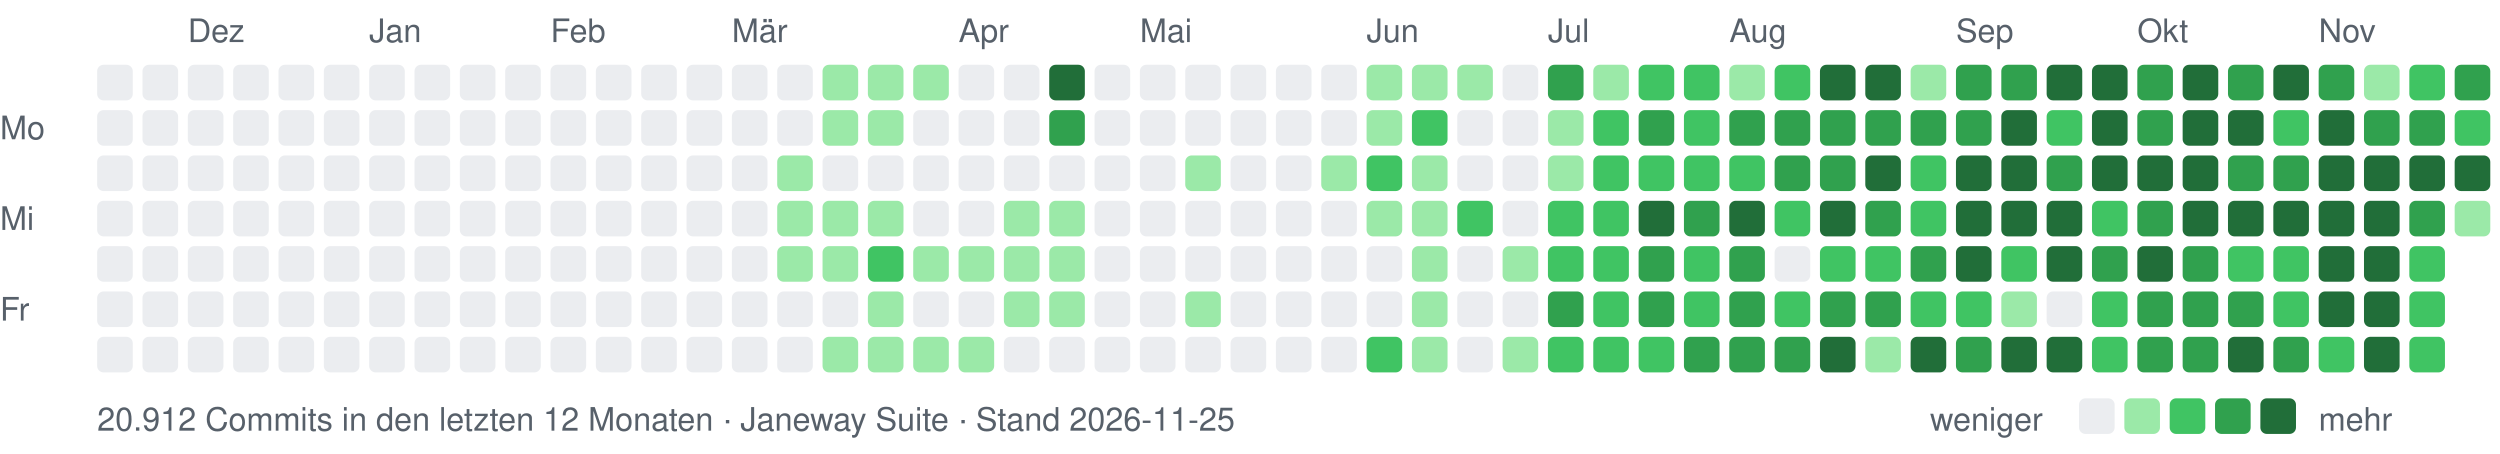
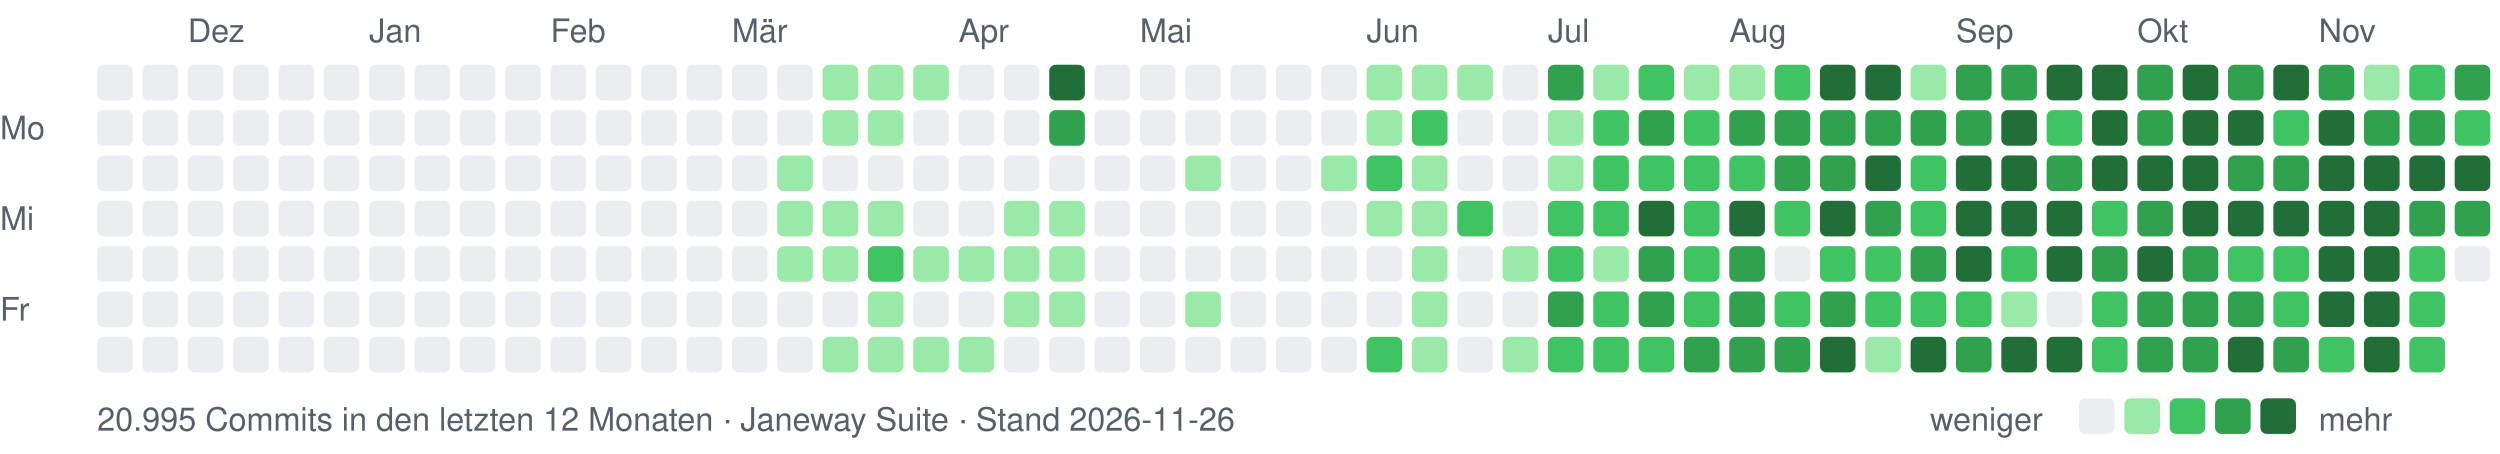
<svg xmlns="http://www.w3.org/2000/svg" viewBox="0 0 772 140" width="772" height="140">
  <g font-family="-apple-system,BlinkMacSystemFont,Segoe UI,Helvetica,Arial,sans-serif" font-size="10" fill="#57606a">
    <text x="58" y="13">Dez</text>
    <text x="114" y="13">Jan</text>
    <text x="170" y="13">Feb</text>
    <text x="226" y="13">Mär</text>
    <text x="296" y="13">Apr</text>
    <text x="352" y="13">Mai</text>
    <text x="422" y="13">Jun</text>
    <text x="478" y="13">Jul</text>
    <text x="534" y="13">Aug</text>
    <text x="604" y="13">Sep</text>
    <text x="660" y="13">Okt</text>
    <text x="716" y="13">Nov</text>
    <text x="0" y="43">Mo</text>
    <text x="0" y="71">Mi</text>
    <text x="0" y="99">Fr</text>
    <rect x="30" y="20" width="11" height="11" rx="2" fill="#ebedf0" />
    <rect x="30" y="34" width="11" height="11" rx="2" fill="#ebedf0" />
    <rect x="30" y="48" width="11" height="11" rx="2" fill="#ebedf0" />
    <rect x="30" y="62" width="11" height="11" rx="2" fill="#ebedf0" />
    <rect x="30" y="76" width="11" height="11" rx="2" fill="#ebedf0" />
    <rect x="30" y="90" width="11" height="11" rx="2" fill="#ebedf0" />
    <rect x="30" y="104" width="11" height="11" rx="2" fill="#ebedf0" />
    <rect x="44" y="20" width="11" height="11" rx="2" fill="#ebedf0" />
    <rect x="44" y="34" width="11" height="11" rx="2" fill="#ebedf0" />
    <rect x="44" y="48" width="11" height="11" rx="2" fill="#ebedf0" />
    <rect x="44" y="62" width="11" height="11" rx="2" fill="#ebedf0" />
    <rect x="44" y="76" width="11" height="11" rx="2" fill="#ebedf0" />
    <rect x="44" y="90" width="11" height="11" rx="2" fill="#ebedf0" />
    <rect x="44" y="104" width="11" height="11" rx="2" fill="#ebedf0" />
    <rect x="58" y="20" width="11" height="11" rx="2" fill="#ebedf0" />
    <rect x="58" y="34" width="11" height="11" rx="2" fill="#ebedf0" />
    <rect x="58" y="48" width="11" height="11" rx="2" fill="#ebedf0" />
    <rect x="58" y="62" width="11" height="11" rx="2" fill="#ebedf0" />
    <rect x="58" y="76" width="11" height="11" rx="2" fill="#ebedf0" />
    <rect x="58" y="90" width="11" height="11" rx="2" fill="#ebedf0" />
    <rect x="58" y="104" width="11" height="11" rx="2" fill="#ebedf0" />
    <rect x="72" y="20" width="11" height="11" rx="2" fill="#ebedf0" />
    <rect x="72" y="34" width="11" height="11" rx="2" fill="#ebedf0" />
    <rect x="72" y="48" width="11" height="11" rx="2" fill="#ebedf0" />
    <rect x="72" y="62" width="11" height="11" rx="2" fill="#ebedf0" />
    <rect x="72" y="76" width="11" height="11" rx="2" fill="#ebedf0" />
    <rect x="72" y="90" width="11" height="11" rx="2" fill="#ebedf0" />
    <rect x="72" y="104" width="11" height="11" rx="2" fill="#ebedf0" />
    <rect x="86" y="20" width="11" height="11" rx="2" fill="#ebedf0" />
    <rect x="86" y="34" width="11" height="11" rx="2" fill="#ebedf0" />
    <rect x="86" y="48" width="11" height="11" rx="2" fill="#ebedf0" />
    <rect x="86" y="62" width="11" height="11" rx="2" fill="#ebedf0" />
    <rect x="86" y="76" width="11" height="11" rx="2" fill="#ebedf0" />
    <rect x="86" y="90" width="11" height="11" rx="2" fill="#ebedf0" />
    <rect x="86" y="104" width="11" height="11" rx="2" fill="#ebedf0" />
    <rect x="100" y="20" width="11" height="11" rx="2" fill="#ebedf0" />
    <rect x="100" y="34" width="11" height="11" rx="2" fill="#ebedf0" />
    <rect x="100" y="48" width="11" height="11" rx="2" fill="#ebedf0" />
    <rect x="100" y="62" width="11" height="11" rx="2" fill="#ebedf0" />
    <rect x="100" y="76" width="11" height="11" rx="2" fill="#ebedf0" />
    <rect x="100" y="90" width="11" height="11" rx="2" fill="#ebedf0" />
    <rect x="100" y="104" width="11" height="11" rx="2" fill="#ebedf0" />
    <rect x="114" y="20" width="11" height="11" rx="2" fill="#ebedf0" />
    <rect x="114" y="34" width="11" height="11" rx="2" fill="#ebedf0" />
    <rect x="114" y="48" width="11" height="11" rx="2" fill="#ebedf0" />
    <rect x="114" y="62" width="11" height="11" rx="2" fill="#ebedf0" />
    <rect x="114" y="76" width="11" height="11" rx="2" fill="#ebedf0" />
    <rect x="114" y="90" width="11" height="11" rx="2" fill="#ebedf0" />
    <rect x="114" y="104" width="11" height="11" rx="2" fill="#ebedf0" />
    <rect x="128" y="20" width="11" height="11" rx="2" fill="#ebedf0" />
    <rect x="128" y="34" width="11" height="11" rx="2" fill="#ebedf0" />
    <rect x="128" y="48" width="11" height="11" rx="2" fill="#ebedf0" />
    <rect x="128" y="62" width="11" height="11" rx="2" fill="#ebedf0" />
    <rect x="128" y="76" width="11" height="11" rx="2" fill="#ebedf0" />
    <rect x="128" y="90" width="11" height="11" rx="2" fill="#ebedf0" />
    <rect x="128" y="104" width="11" height="11" rx="2" fill="#ebedf0" />
    <rect x="142" y="20" width="11" height="11" rx="2" fill="#ebedf0" />
    <rect x="142" y="34" width="11" height="11" rx="2" fill="#ebedf0" />
    <rect x="142" y="48" width="11" height="11" rx="2" fill="#ebedf0" />
    <rect x="142" y="62" width="11" height="11" rx="2" fill="#ebedf0" />
    <rect x="142" y="76" width="11" height="11" rx="2" fill="#ebedf0" />
    <rect x="142" y="90" width="11" height="11" rx="2" fill="#ebedf0" />
    <rect x="142" y="104" width="11" height="11" rx="2" fill="#ebedf0" />
    <rect x="156" y="20" width="11" height="11" rx="2" fill="#ebedf0" />
    <rect x="156" y="34" width="11" height="11" rx="2" fill="#ebedf0" />
    <rect x="156" y="48" width="11" height="11" rx="2" fill="#ebedf0" />
    <rect x="156" y="62" width="11" height="11" rx="2" fill="#ebedf0" />
    <rect x="156" y="76" width="11" height="11" rx="2" fill="#ebedf0" />
    <rect x="156" y="90" width="11" height="11" rx="2" fill="#ebedf0" />
    <rect x="156" y="104" width="11" height="11" rx="2" fill="#ebedf0" />
    <rect x="170" y="20" width="11" height="11" rx="2" fill="#ebedf0" />
    <rect x="170" y="34" width="11" height="11" rx="2" fill="#ebedf0" />
    <rect x="170" y="48" width="11" height="11" rx="2" fill="#ebedf0" />
    <rect x="170" y="62" width="11" height="11" rx="2" fill="#ebedf0" />
    <rect x="170" y="76" width="11" height="11" rx="2" fill="#ebedf0" />
    <rect x="170" y="90" width="11" height="11" rx="2" fill="#ebedf0" />
    <rect x="170" y="104" width="11" height="11" rx="2" fill="#ebedf0" />
    <rect x="184" y="20" width="11" height="11" rx="2" fill="#ebedf0" />
    <rect x="184" y="34" width="11" height="11" rx="2" fill="#ebedf0" />
    <rect x="184" y="48" width="11" height="11" rx="2" fill="#ebedf0" />
    <rect x="184" y="62" width="11" height="11" rx="2" fill="#ebedf0" />
    <rect x="184" y="76" width="11" height="11" rx="2" fill="#ebedf0" />
    <rect x="184" y="90" width="11" height="11" rx="2" fill="#ebedf0" />
    <rect x="184" y="104" width="11" height="11" rx="2" fill="#ebedf0" />
    <rect x="198" y="20" width="11" height="11" rx="2" fill="#ebedf0" />
    <rect x="198" y="34" width="11" height="11" rx="2" fill="#ebedf0" />
    <rect x="198" y="48" width="11" height="11" rx="2" fill="#ebedf0" />
    <rect x="198" y="62" width="11" height="11" rx="2" fill="#ebedf0" />
    <rect x="198" y="76" width="11" height="11" rx="2" fill="#ebedf0" />
    <rect x="198" y="90" width="11" height="11" rx="2" fill="#ebedf0" />
    <rect x="198" y="104" width="11" height="11" rx="2" fill="#ebedf0" />
    <rect x="212" y="20" width="11" height="11" rx="2" fill="#ebedf0" />
    <rect x="212" y="34" width="11" height="11" rx="2" fill="#ebedf0" />
    <rect x="212" y="48" width="11" height="11" rx="2" fill="#ebedf0" />
    <rect x="212" y="62" width="11" height="11" rx="2" fill="#ebedf0" />
    <rect x="212" y="76" width="11" height="11" rx="2" fill="#ebedf0" />
    <rect x="212" y="90" width="11" height="11" rx="2" fill="#ebedf0" />
    <rect x="212" y="104" width="11" height="11" rx="2" fill="#ebedf0" />
    <rect x="226" y="20" width="11" height="11" rx="2" fill="#ebedf0" />
    <rect x="226" y="34" width="11" height="11" rx="2" fill="#ebedf0" />
    <rect x="226" y="48" width="11" height="11" rx="2" fill="#ebedf0" />
    <rect x="226" y="62" width="11" height="11" rx="2" fill="#ebedf0" />
    <rect x="226" y="76" width="11" height="11" rx="2" fill="#ebedf0" />
    <rect x="226" y="90" width="11" height="11" rx="2" fill="#ebedf0" />
    <rect x="226" y="104" width="11" height="11" rx="2" fill="#ebedf0" />
    <rect x="240" y="20" width="11" height="11" rx="2" fill="#ebedf0" />
    <rect x="240" y="34" width="11" height="11" rx="2" fill="#ebedf0" />
    <rect x="240" y="48" width="11" height="11" rx="2" fill="#9be9a8" />
    <rect x="240" y="62" width="11" height="11" rx="2" fill="#9be9a8" />
    <rect x="240" y="76" width="11" height="11" rx="2" fill="#9be9a8" />
    <rect x="240" y="90" width="11" height="11" rx="2" fill="#ebedf0" />
    <rect x="240" y="104" width="11" height="11" rx="2" fill="#ebedf0" />
    <rect x="254" y="20" width="11" height="11" rx="2" fill="#9be9a8" />
    <rect x="254" y="34" width="11" height="11" rx="2" fill="#9be9a8" />
    <rect x="254" y="48" width="11" height="11" rx="2" fill="#ebedf0" />
    <rect x="254" y="62" width="11" height="11" rx="2" fill="#9be9a8" />
    <rect x="254" y="76" width="11" height="11" rx="2" fill="#9be9a8" />
    <rect x="254" y="90" width="11" height="11" rx="2" fill="#ebedf0" />
    <rect x="254" y="104" width="11" height="11" rx="2" fill="#9be9a8" />
    <rect x="268" y="20" width="11" height="11" rx="2" fill="#9be9a8" />
    <rect x="268" y="34" width="11" height="11" rx="2" fill="#9be9a8" />
    <rect x="268" y="48" width="11" height="11" rx="2" fill="#ebedf0" />
    <rect x="268" y="62" width="11" height="11" rx="2" fill="#9be9a8" />
    <rect x="268" y="76" width="11" height="11" rx="2" fill="#40c463" />
    <rect x="268" y="90" width="11" height="11" rx="2" fill="#9be9a8" />
    <rect x="268" y="104" width="11" height="11" rx="2" fill="#9be9a8" />
    <rect x="282" y="20" width="11" height="11" rx="2" fill="#9be9a8" />
    <rect x="282" y="34" width="11" height="11" rx="2" fill="#ebedf0" />
    <rect x="282" y="48" width="11" height="11" rx="2" fill="#ebedf0" />
    <rect x="282" y="62" width="11" height="11" rx="2" fill="#ebedf0" />
    <rect x="282" y="76" width="11" height="11" rx="2" fill="#9be9a8" />
    <rect x="282" y="90" width="11" height="11" rx="2" fill="#ebedf0" />
    <rect x="282" y="104" width="11" height="11" rx="2" fill="#9be9a8" />
    <rect x="296" y="20" width="11" height="11" rx="2" fill="#ebedf0" />
    <rect x="296" y="34" width="11" height="11" rx="2" fill="#ebedf0" />
    <rect x="296" y="48" width="11" height="11" rx="2" fill="#ebedf0" />
    <rect x="296" y="62" width="11" height="11" rx="2" fill="#ebedf0" />
    <rect x="296" y="76" width="11" height="11" rx="2" fill="#9be9a8" />
    <rect x="296" y="90" width="11" height="11" rx="2" fill="#ebedf0" />
    <rect x="296" y="104" width="11" height="11" rx="2" fill="#9be9a8" />
    <rect x="310" y="20" width="11" height="11" rx="2" fill="#ebedf0" />
    <rect x="310" y="34" width="11" height="11" rx="2" fill="#ebedf0" />
    <rect x="310" y="48" width="11" height="11" rx="2" fill="#ebedf0" />
    <rect x="310" y="62" width="11" height="11" rx="2" fill="#9be9a8" />
    <rect x="310" y="76" width="11" height="11" rx="2" fill="#9be9a8" />
    <rect x="310" y="90" width="11" height="11" rx="2" fill="#9be9a8" />
    <rect x="310" y="104" width="11" height="11" rx="2" fill="#ebedf0" />
    <rect x="324" y="20" width="11" height="11" rx="2" fill="#216e39" />
    <rect x="324" y="34" width="11" height="11" rx="2" fill="#30a14e" />
    <rect x="324" y="48" width="11" height="11" rx="2" fill="#ebedf0" />
    <rect x="324" y="62" width="11" height="11" rx="2" fill="#9be9a8" />
    <rect x="324" y="76" width="11" height="11" rx="2" fill="#9be9a8" />
    <rect x="324" y="90" width="11" height="11" rx="2" fill="#9be9a8" />
    <rect x="324" y="104" width="11" height="11" rx="2" fill="#ebedf0" />
    <rect x="338" y="20" width="11" height="11" rx="2" fill="#ebedf0" />
    <rect x="338" y="34" width="11" height="11" rx="2" fill="#ebedf0" />
    <rect x="338" y="48" width="11" height="11" rx="2" fill="#ebedf0" />
    <rect x="338" y="62" width="11" height="11" rx="2" fill="#ebedf0" />
    <rect x="338" y="76" width="11" height="11" rx="2" fill="#ebedf0" />
    <rect x="338" y="90" width="11" height="11" rx="2" fill="#ebedf0" />
    <rect x="338" y="104" width="11" height="11" rx="2" fill="#ebedf0" />
    <rect x="352" y="20" width="11" height="11" rx="2" fill="#ebedf0" />
    <rect x="352" y="34" width="11" height="11" rx="2" fill="#ebedf0" />
    <rect x="352" y="48" width="11" height="11" rx="2" fill="#ebedf0" />
    <rect x="352" y="62" width="11" height="11" rx="2" fill="#ebedf0" />
    <rect x="352" y="76" width="11" height="11" rx="2" fill="#ebedf0" />
    <rect x="352" y="90" width="11" height="11" rx="2" fill="#ebedf0" />
    <rect x="352" y="104" width="11" height="11" rx="2" fill="#ebedf0" />
    <rect x="366" y="20" width="11" height="11" rx="2" fill="#ebedf0" />
    <rect x="366" y="34" width="11" height="11" rx="2" fill="#ebedf0" />
    <rect x="366" y="48" width="11" height="11" rx="2" fill="#9be9a8" />
    <rect x="366" y="62" width="11" height="11" rx="2" fill="#ebedf0" />
    <rect x="366" y="76" width="11" height="11" rx="2" fill="#ebedf0" />
    <rect x="366" y="90" width="11" height="11" rx="2" fill="#9be9a8" />
    <rect x="366" y="104" width="11" height="11" rx="2" fill="#ebedf0" />
    <rect x="380" y="20" width="11" height="11" rx="2" fill="#ebedf0" />
    <rect x="380" y="34" width="11" height="11" rx="2" fill="#ebedf0" />
    <rect x="380" y="48" width="11" height="11" rx="2" fill="#ebedf0" />
    <rect x="380" y="62" width="11" height="11" rx="2" fill="#ebedf0" />
    <rect x="380" y="76" width="11" height="11" rx="2" fill="#ebedf0" />
    <rect x="380" y="90" width="11" height="11" rx="2" fill="#ebedf0" />
    <rect x="380" y="104" width="11" height="11" rx="2" fill="#ebedf0" />
    <rect x="394" y="20" width="11" height="11" rx="2" fill="#ebedf0" />
    <rect x="394" y="34" width="11" height="11" rx="2" fill="#ebedf0" />
    <rect x="394" y="48" width="11" height="11" rx="2" fill="#ebedf0" />
    <rect x="394" y="62" width="11" height="11" rx="2" fill="#ebedf0" />
    <rect x="394" y="76" width="11" height="11" rx="2" fill="#ebedf0" />
    <rect x="394" y="90" width="11" height="11" rx="2" fill="#ebedf0" />
    <rect x="394" y="104" width="11" height="11" rx="2" fill="#ebedf0" />
    <rect x="408" y="20" width="11" height="11" rx="2" fill="#ebedf0" />
    <rect x="408" y="34" width="11" height="11" rx="2" fill="#ebedf0" />
    <rect x="408" y="48" width="11" height="11" rx="2" fill="#9be9a8" />
    <rect x="408" y="62" width="11" height="11" rx="2" fill="#ebedf0" />
    <rect x="408" y="76" width="11" height="11" rx="2" fill="#ebedf0" />
    <rect x="408" y="90" width="11" height="11" rx="2" fill="#ebedf0" />
    <rect x="408" y="104" width="11" height="11" rx="2" fill="#ebedf0" />
    <rect x="422" y="20" width="11" height="11" rx="2" fill="#9be9a8" />
    <rect x="422" y="34" width="11" height="11" rx="2" fill="#9be9a8" />
    <rect x="422" y="48" width="11" height="11" rx="2" fill="#40c463" />
    <rect x="422" y="62" width="11" height="11" rx="2" fill="#9be9a8" />
    <rect x="422" y="76" width="11" height="11" rx="2" fill="#ebedf0" />
    <rect x="422" y="90" width="11" height="11" rx="2" fill="#ebedf0" />
    <rect x="422" y="104" width="11" height="11" rx="2" fill="#40c463" />
    <rect x="436" y="20" width="11" height="11" rx="2" fill="#9be9a8" />
    <rect x="436" y="34" width="11" height="11" rx="2" fill="#40c463" />
    <rect x="436" y="48" width="11" height="11" rx="2" fill="#9be9a8" />
    <rect x="436" y="62" width="11" height="11" rx="2" fill="#9be9a8" />
    <rect x="436" y="76" width="11" height="11" rx="2" fill="#9be9a8" />
    <rect x="436" y="90" width="11" height="11" rx="2" fill="#9be9a8" />
    <rect x="436" y="104" width="11" height="11" rx="2" fill="#9be9a8" />
    <rect x="450" y="20" width="11" height="11" rx="2" fill="#9be9a8" />
    <rect x="450" y="34" width="11" height="11" rx="2" fill="#ebedf0" />
    <rect x="450" y="48" width="11" height="11" rx="2" fill="#ebedf0" />
    <rect x="450" y="62" width="11" height="11" rx="2" fill="#40c463" />
    <rect x="450" y="76" width="11" height="11" rx="2" fill="#ebedf0" />
    <rect x="450" y="90" width="11" height="11" rx="2" fill="#ebedf0" />
    <rect x="450" y="104" width="11" height="11" rx="2" fill="#ebedf0" />
    <rect x="464" y="20" width="11" height="11" rx="2" fill="#ebedf0" />
    <rect x="464" y="34" width="11" height="11" rx="2" fill="#ebedf0" />
    <rect x="464" y="48" width="11" height="11" rx="2" fill="#ebedf0" />
    <rect x="464" y="62" width="11" height="11" rx="2" fill="#ebedf0" />
    <rect x="464" y="76" width="11" height="11" rx="2" fill="#9be9a8" />
    <rect x="464" y="90" width="11" height="11" rx="2" fill="#ebedf0" />
    <rect x="464" y="104" width="11" height="11" rx="2" fill="#9be9a8" />
    <rect x="478" y="20" width="11" height="11" rx="2" fill="#30a14e" />
    <rect x="478" y="34" width="11" height="11" rx="2" fill="#9be9a8" />
    <rect x="478" y="48" width="11" height="11" rx="2" fill="#9be9a8" />
    <rect x="478" y="62" width="11" height="11" rx="2" fill="#40c463" />
    <rect x="478" y="76" width="11" height="11" rx="2" fill="#40c463" />
    <rect x="478" y="90" width="11" height="11" rx="2" fill="#30a14e" />
    <rect x="478" y="104" width="11" height="11" rx="2" fill="#40c463" />
    <rect x="492" y="20" width="11" height="11" rx="2" fill="#9be9a8" />
    <rect x="492" y="34" width="11" height="11" rx="2" fill="#40c463" />
    <rect x="492" y="48" width="11" height="11" rx="2" fill="#40c463" />
    <rect x="492" y="62" width="11" height="11" rx="2" fill="#40c463" />
-     <rect x="492" y="76" width="11" height="11" rx="2" fill="#40c463" />
+     <rect x="492" y="76" width="11" height="11" rx="2" fill="#9be9a8" />
    <rect x="492" y="90" width="11" height="11" rx="2" fill="#40c463" />
    <rect x="492" y="104" width="11" height="11" rx="2" fill="#40c463" />
    <rect x="506" y="20" width="11" height="11" rx="2" fill="#40c463" />
    <rect x="506" y="34" width="11" height="11" rx="2" fill="#30a14e" />
    <rect x="506" y="48" width="11" height="11" rx="2" fill="#40c463" />
    <rect x="506" y="62" width="11" height="11" rx="2" fill="#216e39" />
    <rect x="506" y="76" width="11" height="11" rx="2" fill="#30a14e" />
    <rect x="506" y="90" width="11" height="11" rx="2" fill="#30a14e" />
    <rect x="506" y="104" width="11" height="11" rx="2" fill="#40c463" />
-     <rect x="520" y="20" width="11" height="11" rx="2" fill="#40c463" />
+     <rect x="520" y="20" width="11" height="11" rx="2" fill="#9be9a8" />
    <rect x="520" y="34" width="11" height="11" rx="2" fill="#40c463" />
    <rect x="520" y="48" width="11" height="11" rx="2" fill="#40c463" />
-     <rect x="520" y="62" width="11" height="11" rx="2" fill="#30a14e" />
+     <rect x="520" y="62" width="11" height="11" rx="2" fill="#40c463" />
    <rect x="520" y="76" width="11" height="11" rx="2" fill="#40c463" />
    <rect x="520" y="90" width="11" height="11" rx="2" fill="#40c463" />
    <rect x="520" y="104" width="11" height="11" rx="2" fill="#30a14e" />
    <rect x="534" y="20" width="11" height="11" rx="2" fill="#9be9a8" />
    <rect x="534" y="34" width="11" height="11" rx="2" fill="#30a14e" />
    <rect x="534" y="48" width="11" height="11" rx="2" fill="#40c463" />
    <rect x="534" y="62" width="11" height="11" rx="2" fill="#216e39" />
    <rect x="534" y="76" width="11" height="11" rx="2" fill="#30a14e" />
    <rect x="534" y="90" width="11" height="11" rx="2" fill="#30a14e" />
    <rect x="534" y="104" width="11" height="11" rx="2" fill="#30a14e" />
    <rect x="548" y="20" width="11" height="11" rx="2" fill="#40c463" />
    <rect x="548" y="34" width="11" height="11" rx="2" fill="#30a14e" />
    <rect x="548" y="48" width="11" height="11" rx="2" fill="#30a14e" />
    <rect x="548" y="62" width="11" height="11" rx="2" fill="#40c463" />
    <rect x="548" y="76" width="11" height="11" rx="2" fill="#ebedf0" />
    <rect x="548" y="90" width="11" height="11" rx="2" fill="#40c463" />
    <rect x="548" y="104" width="11" height="11" rx="2" fill="#30a14e" />
    <rect x="562" y="20" width="11" height="11" rx="2" fill="#216e39" />
    <rect x="562" y="34" width="11" height="11" rx="2" fill="#30a14e" />
    <rect x="562" y="48" width="11" height="11" rx="2" fill="#30a14e" />
    <rect x="562" y="62" width="11" height="11" rx="2" fill="#216e39" />
    <rect x="562" y="76" width="11" height="11" rx="2" fill="#40c463" />
    <rect x="562" y="90" width="11" height="11" rx="2" fill="#30a14e" />
    <rect x="562" y="104" width="11" height="11" rx="2" fill="#216e39" />
    <rect x="576" y="20" width="11" height="11" rx="2" fill="#216e39" />
    <rect x="576" y="34" width="11" height="11" rx="2" fill="#30a14e" />
    <rect x="576" y="48" width="11" height="11" rx="2" fill="#216e39" />
    <rect x="576" y="62" width="11" height="11" rx="2" fill="#30a14e" />
    <rect x="576" y="76" width="11" height="11" rx="2" fill="#40c463" />
-     <rect x="576" y="90" width="11" height="11" rx="2" fill="#30a14e" />
+     <rect x="576" y="90" width="11" height="11" rx="2" fill="#40c463" />
    <rect x="576" y="104" width="11" height="11" rx="2" fill="#9be9a8" />
    <rect x="590" y="20" width="11" height="11" rx="2" fill="#9be9a8" />
    <rect x="590" y="34" width="11" height="11" rx="2" fill="#30a14e" />
    <rect x="590" y="48" width="11" height="11" rx="2" fill="#40c463" />
    <rect x="590" y="62" width="11" height="11" rx="2" fill="#40c463" />
    <rect x="590" y="76" width="11" height="11" rx="2" fill="#30a14e" />
    <rect x="590" y="90" width="11" height="11" rx="2" fill="#40c463" />
    <rect x="590" y="104" width="11" height="11" rx="2" fill="#216e39" />
    <rect x="604" y="20" width="11" height="11" rx="2" fill="#30a14e" />
    <rect x="604" y="34" width="11" height="11" rx="2" fill="#30a14e" />
    <rect x="604" y="48" width="11" height="11" rx="2" fill="#216e39" />
    <rect x="604" y="62" width="11" height="11" rx="2" fill="#216e39" />
    <rect x="604" y="76" width="11" height="11" rx="2" fill="#216e39" />
    <rect x="604" y="90" width="11" height="11" rx="2" fill="#40c463" />
    <rect x="604" y="104" width="11" height="11" rx="2" fill="#30a14e" />
    <rect x="618" y="20" width="11" height="11" rx="2" fill="#30a14e" />
    <rect x="618" y="34" width="11" height="11" rx="2" fill="#216e39" />
    <rect x="618" y="48" width="11" height="11" rx="2" fill="#216e39" />
    <rect x="618" y="62" width="11" height="11" rx="2" fill="#216e39" />
    <rect x="618" y="76" width="11" height="11" rx="2" fill="#40c463" />
    <rect x="618" y="90" width="11" height="11" rx="2" fill="#9be9a8" />
    <rect x="618" y="104" width="11" height="11" rx="2" fill="#216e39" />
    <rect x="632" y="20" width="11" height="11" rx="2" fill="#216e39" />
    <rect x="632" y="34" width="11" height="11" rx="2" fill="#40c463" />
    <rect x="632" y="48" width="11" height="11" rx="2" fill="#30a14e" />
    <rect x="632" y="62" width="11" height="11" rx="2" fill="#216e39" />
    <rect x="632" y="76" width="11" height="11" rx="2" fill="#216e39" />
    <rect x="632" y="90" width="11" height="11" rx="2" fill="#ebedf0" />
    <rect x="632" y="104" width="11" height="11" rx="2" fill="#216e39" />
    <rect x="646" y="20" width="11" height="11" rx="2" fill="#216e39" />
    <rect x="646" y="34" width="11" height="11" rx="2" fill="#216e39" />
    <rect x="646" y="48" width="11" height="11" rx="2" fill="#216e39" />
    <rect x="646" y="62" width="11" height="11" rx="2" fill="#40c463" />
    <rect x="646" y="76" width="11" height="11" rx="2" fill="#30a14e" />
    <rect x="646" y="90" width="11" height="11" rx="2" fill="#40c463" />
    <rect x="646" y="104" width="11" height="11" rx="2" fill="#40c463" />
    <rect x="660" y="20" width="11" height="11" rx="2" fill="#30a14e" />
    <rect x="660" y="34" width="11" height="11" rx="2" fill="#30a14e" />
    <rect x="660" y="48" width="11" height="11" rx="2" fill="#216e39" />
    <rect x="660" y="62" width="11" height="11" rx="2" fill="#30a14e" />
    <rect x="660" y="76" width="11" height="11" rx="2" fill="#216e39" />
    <rect x="660" y="90" width="11" height="11" rx="2" fill="#30a14e" />
    <rect x="660" y="104" width="11" height="11" rx="2" fill="#30a14e" />
    <rect x="674" y="20" width="11" height="11" rx="2" fill="#216e39" />
    <rect x="674" y="34" width="11" height="11" rx="2" fill="#216e39" />
    <rect x="674" y="48" width="11" height="11" rx="2" fill="#216e39" />
    <rect x="674" y="62" width="11" height="11" rx="2" fill="#216e39" />
    <rect x="674" y="76" width="11" height="11" rx="2" fill="#30a14e" />
    <rect x="674" y="90" width="11" height="11" rx="2" fill="#30a14e" />
    <rect x="674" y="104" width="11" height="11" rx="2" fill="#30a14e" />
    <rect x="688" y="20" width="11" height="11" rx="2" fill="#30a14e" />
    <rect x="688" y="34" width="11" height="11" rx="2" fill="#216e39" />
    <rect x="688" y="48" width="11" height="11" rx="2" fill="#30a14e" />
    <rect x="688" y="62" width="11" height="11" rx="2" fill="#216e39" />
    <rect x="688" y="76" width="11" height="11" rx="2" fill="#40c463" />
    <rect x="688" y="90" width="11" height="11" rx="2" fill="#30a14e" />
    <rect x="688" y="104" width="11" height="11" rx="2" fill="#216e39" />
    <rect x="702" y="20" width="11" height="11" rx="2" fill="#216e39" />
    <rect x="702" y="34" width="11" height="11" rx="2" fill="#40c463" />
    <rect x="702" y="48" width="11" height="11" rx="2" fill="#30a14e" />
    <rect x="702" y="62" width="11" height="11" rx="2" fill="#216e39" />
    <rect x="702" y="76" width="11" height="11" rx="2" fill="#40c463" />
    <rect x="702" y="90" width="11" height="11" rx="2" fill="#40c463" />
    <rect x="702" y="104" width="11" height="11" rx="2" fill="#30a14e" />
    <rect x="716" y="20" width="11" height="11" rx="2" fill="#30a14e" />
    <rect x="716" y="34" width="11" height="11" rx="2" fill="#216e39" />
    <rect x="716" y="48" width="11" height="11" rx="2" fill="#216e39" />
    <rect x="716" y="62" width="11" height="11" rx="2" fill="#216e39" />
    <rect x="716" y="76" width="11" height="11" rx="2" fill="#216e39" />
    <rect x="716" y="90" width="11" height="11" rx="2" fill="#216e39" />
    <rect x="716" y="104" width="11" height="11" rx="2" fill="#40c463" />
    <rect x="730" y="20" width="11" height="11" rx="2" fill="#9be9a8" />
    <rect x="730" y="34" width="11" height="11" rx="2" fill="#30a14e" />
    <rect x="730" y="48" width="11" height="11" rx="2" fill="#216e39" />
    <rect x="730" y="62" width="11" height="11" rx="2" fill="#216e39" />
    <rect x="730" y="76" width="11" height="11" rx="2" fill="#216e39" />
    <rect x="730" y="90" width="11" height="11" rx="2" fill="#216e39" />
    <rect x="730" y="104" width="11" height="11" rx="2" fill="#216e39" />
    <rect x="744" y="20" width="11" height="11" rx="2" fill="#40c463" />
    <rect x="744" y="34" width="11" height="11" rx="2" fill="#30a14e" />
    <rect x="744" y="48" width="11" height="11" rx="2" fill="#216e39" />
    <rect x="744" y="62" width="11" height="11" rx="2" fill="#30a14e" />
    <rect x="744" y="76" width="11" height="11" rx="2" fill="#40c463" />
    <rect x="744" y="90" width="11" height="11" rx="2" fill="#40c463" />
    <rect x="744" y="104" width="11" height="11" rx="2" fill="#40c463" />
    <rect x="758" y="20" width="11" height="11" rx="2" fill="#30a14e" />
    <rect x="758" y="34" width="11" height="11" rx="2" fill="#40c463" />
    <rect x="758" y="48" width="11" height="11" rx="2" fill="#216e39" />
-     <rect x="758" y="62" width="11" height="11" rx="2" fill="#9be9a8" />
+     <rect x="758" y="62" width="11" height="11" rx="2" fill="#30a14e" />
+     <rect x="758" y="76" width="11" height="11" rx="2" fill="#ebedf0" />
    <text x="596" y="133">weniger</text>
    <rect x="642" y="123" width="11" height="11" rx="2" fill="#ebedf0" />
    <rect x="656" y="123" width="11" height="11" rx="2" fill="#9be9a8" />
    <rect x="670" y="123" width="11" height="11" rx="2" fill="#40c463" />
    <rect x="684" y="123" width="11" height="11" rx="2" fill="#30a14e" />
    <rect x="698" y="123" width="11" height="11" rx="2" fill="#216e39" />
    <text x="716" y="133">mehr</text>
-     <text x="30" y="133">20.912 Commits in den letzten 12 Monaten · Janeway Suite · Stand 2026-11-25</text>
+     <text x="30" y="133">20.995 Commits in den letzten 12 Monaten · Janeway Suite · Stand 2026-11-26</text>
  </g>
</svg>
